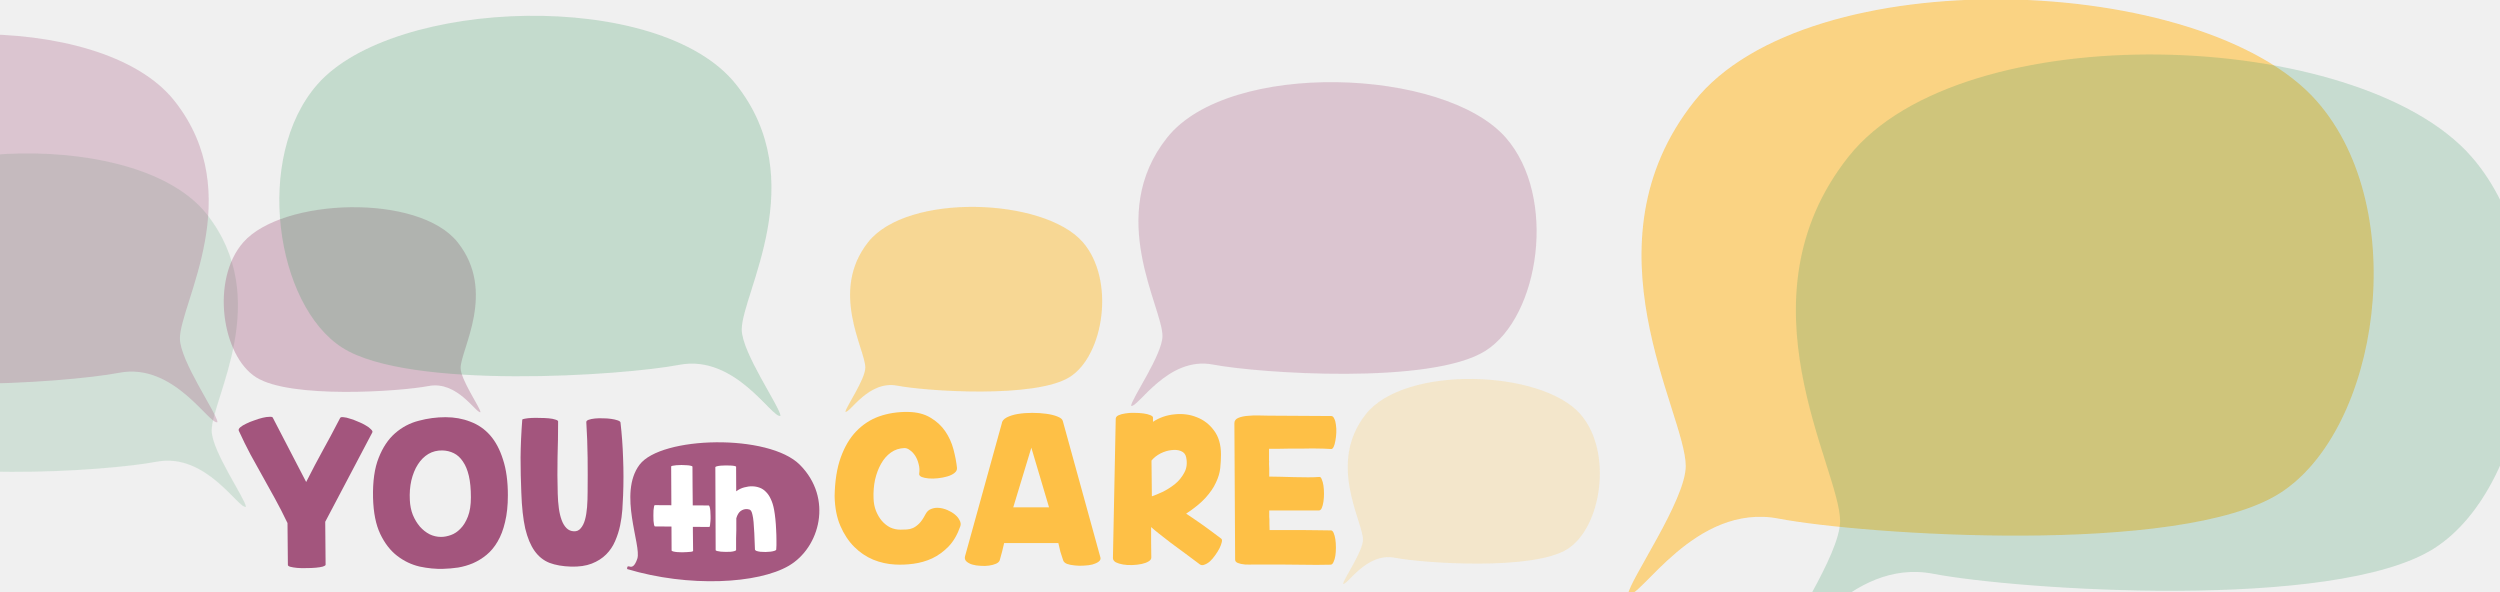
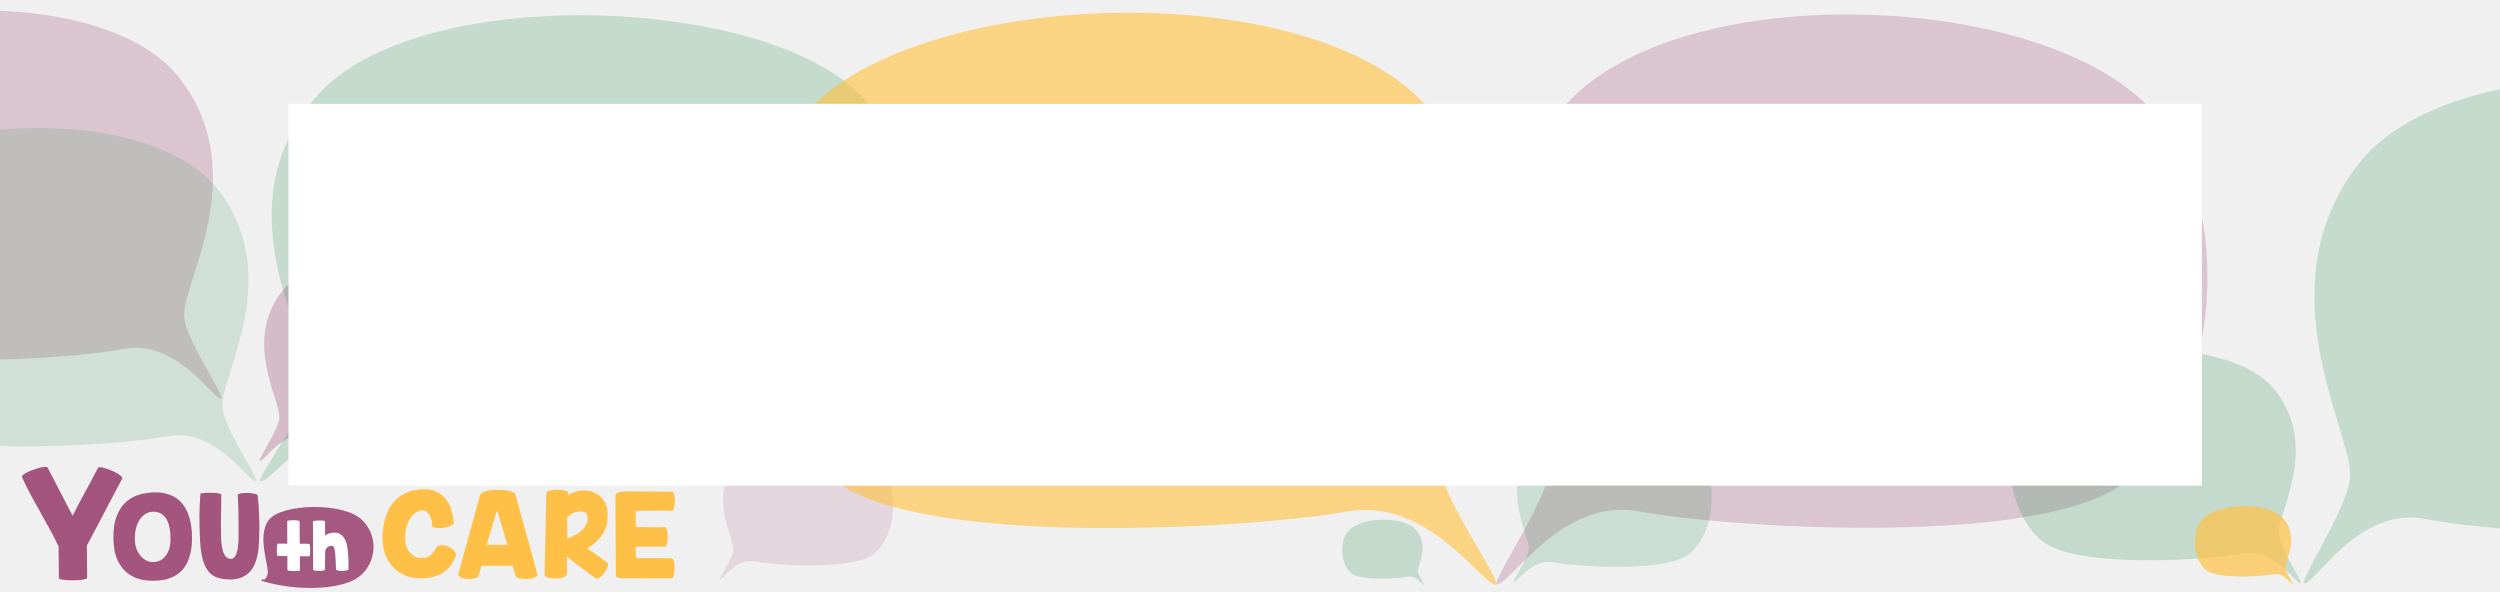
<svg xmlns="http://www.w3.org/2000/svg" id="a" width="1091.25" height="258" viewBox="0 0 1091.25 258" version="1.1" xml:space="preserve">
  <defs id="defs147">
    <rect x="86.87" y="302.687" width="211.229" height="114.004" id="rect236" />
    <rect x="86.87" y="302.687" width="211.229" height="114.004" id="rect236-3" />
+     <filter style="color-interpolation-filters:sRGB;" id="filter6237" x="-0.064" y="-0.17" width="1.175" height="1.331">
+       <feFlood flood-opacity="0.165" flood-color="rgb(0,0,0)" result="flood" id="feFlood6227" />
+       <feComposite in="flood" in2="SourceGraphic" operator="in" result="composite1" id="feComposite6229" />
+       <feGaussianBlur in="composite1" stdDeviation="4" result="blur" id="feGaussianBlur6231" />
+       <feOffset dx="7.053" dy="-0.47" result="offset" id="feOffset6233" />
+       <feComposite in="SourceGraphic" in2="offset" operator="over" result="composite2" id="feComposite6235" />
+     </filter>
+     <filter style="color-interpolation-filters:sRGB;" id="filter6249" x="-0.196" y="-0.285" width="1.537" height="1.556">
+       <feFlood flood-opacity="0.165" flood-color="rgb(0,0,0)" result="flood" id="feFlood6239" />
+       <feComposite in="flood" in2="SourceGraphic" operator="in" result="composite1" id="feComposite6241" />
+       <feGaussianBlur in="composite1" stdDeviation="4" result="blur" id="feGaussianBlur6243" />
+       <feOffset dx="7.053" dy="-0.47" result="offset" id="feOffset6245" />
+       <feComposite in="SourceGraphic" in2="offset" operator="over" result="composite2" id="feComposite6247" />
+     </filter>
+     <filter style="color-interpolation-filters:sRGB;" id="filter6261" x="-0.2" y="-0.295" width="1.546" height="1.577">
+       <feFlood flood-opacity="0.165" flood-color="rgb(0,0,0)" result="flood" id="feFlood6251" />
+       <feComposite in="flood" in2="SourceGraphic" operator="in" result="composite1" id="feComposite6253" />
+       <feGaussianBlur in="composite1" stdDeviation="4" result="blur" id="feGaussianBlur6255" />
+       <feOffset dx="7.053" dy="-0.47" result="offset" id="feOffset6257" />
+       <feComposite in="SourceGraphic" in2="offset" operator="over" result="composite2" id="feComposite6259" />
+     </filter>
+     <filter style="color-interpolation-filters:sRGB;" id="filter6273" x="-0.044" y="-0.15" width="1.12" height="1.293">
+       <feFlood flood-opacity="0.165" flood-color="rgb(0,0,0)" result="flood" id="feFlood6263" />
+       <feComposite in="flood" in2="SourceGraphic" operator="in" result="composite1" id="feComposite6265" />
+       <feGaussianBlur in="composite1" stdDeviation="4" result="blur" id="feGaussianBlur6267" />
+       <feOffset dx="7.053" dy="-0.47" result="offset" id="feOffset6269" />
+       <feComposite in="SourceGraphic" in2="offset" operator="over" result="composite2" id="feComposite6271" />
+     </filter>
  </defs>
-   <path style="opacity:0.341;fill:#fdc244;fill-opacity:0.635;stroke-width:1.596" d="m 586.256,254.86 c 0.235,-2.146 8.668,-14.155 8.68,-19.289 0.019,-8.013 -15.788,-33.318 1.28,-54.823 17.068,-21.504 76.619,-19.374 93.601,0 14.308,16.323 9.342,49.434 -5.61,58.911 -14.953,9.477 -62.687,6.218 -75.304,3.8 -12.618,-2.417 -20.795,12.158 -22.647,11.4 z" id="path4103-2-3-9-2-9" />
-   <path style="opacity:0.327;fill:#38955c;fill-opacity:0.502;stroke-width:2.751" d="m 107.374,221.209 c -0.405,-3.701 -14.947,-24.408 -14.968,-33.261 -0.032,-13.817 27.224,-57.453 -2.207,-94.533 -29.431,-37.081 -132.118,-33.407 -161.401,0 -24.672,28.146 -16.109,85.241 9.674,101.583 25.783,16.342 108.094,10.722 129.851,6.553 21.757,-4.168 35.858,20.964 39.051,19.658 z" id="path4103-2-3-9-2-8-7" />
-   <g aria-label="YOU" transform="matrix(1.117957,0,0,1.117957,5.228708,-169.6748)" id="text234" style="font-size:14.667px;-inkscape-font-specification:sans-serif;white-space:pre;shape-inside:url(#rect236);display:inline;fill:#a3557d">
-     <path d="m 122.307,355.497 0.146,16.771 q 0,0.365 -1.094,0.729 -1.094,0.292 -2.771,0.438 -1.677,0.146 -3.646,0.146 -1.896,0.073 -3.573,-0.073 -1.604,-0.146 -2.698,-0.438 -1.021,-0.292 -0.948,-0.802 l -0.146,-16.26 q -2.406,-5.031 -4.812,-9.406 -2.406,-4.448 -4.813,-8.677 -2.406,-4.302 -4.813,-8.677 -2.333,-4.375 -4.594,-9.333 -0.219,-0.583 0.583,-1.312 0.875,-0.729 2.26,-1.385 1.458,-0.729 3.208,-1.312 1.75,-0.656 3.281,-1.021 1.531,-0.365 2.625,-0.365 1.167,-0.073 1.312,0.292 l 13.052,25.156 q 1.969,-3.938 3.5,-6.781 1.531,-2.844 2.99,-5.542 1.458,-2.698 3.062,-5.615 1.604,-2.99 3.719,-7.073 0.219,-0.438 1.312,-0.292 1.094,0.073 2.552,0.583 1.531,0.438 3.135,1.167 1.677,0.656 2.99,1.458 1.312,0.729 2.042,1.531 0.802,0.729 0.51,1.24 z" style="font-size:74.667px;font-family:'KG Inimitable Original';-inkscape-font-specification:'KG Inimitable Original, Normal'" id="path19557" />
+   <path style="opacity:0.275;fill:#a3557d;fill-opacity:1;stroke-width:4.427" d="m 653.143,254.967 c 0.651,-5.966 24.008,-39.35 24.041,-53.623 0.053,-22.276 -43.727,-92.624 3.545,-152.405 47.272,-59.781 212.205,-53.858 259.239,0 39.628,45.377 25.875,137.424 -15.538,163.77 -41.413,26.347 -173.618,17.285 -208.564,10.565 -34.946,-6.72 -57.594,33.798 -62.723,31.692 z" id="path4103-2-3-9-5" />
+   <g aria-label="YOU" transform="matrix(0.6515361,0,0,0.6515361,-42.33119,9.893285)" id="text234" style="font-size:14.667px;-inkscape-font-specification:sans-serif;white-space:pre;shape-inside:url(#rect236);display:inline;fill:#a3557d">
+     <path d="m 123.175,350.325 0.187,21.561 q 0,0.469 -1.406,0.937 -1.406,0.375 -3.562,0.562 -2.156,0.187 -4.687,0.187 -2.437,0.094 -4.594,-0.094 -2.062,-0.188 -3.469,-0.562 -1.312,-0.375 -1.219,-1.031 l -0.188,-20.905 q -3.094,-6.468 -6.187,-12.093 -3.094,-5.718 -6.187,-11.156 -3.094,-5.531 -6.187,-11.156 -3,-5.625 -5.906,-11.999 -0.281,-0.75 0.75,-1.687 1.125,-0.937 2.906,-1.781 1.875,-0.937 4.125,-1.687 2.25,-0.844 4.219,-1.312 1.969,-0.469 3.375,-0.469 1.5,-0.094 1.687,0.375 l 16.78,32.342 q 2.531,-5.062 4.5,-8.718 1.969,-3.656 3.844,-7.125 1.875,-3.469 3.937,-7.218 2.062,-3.844 4.781,-9.093 0.281,-0.562 1.687,-0.375 1.406,0.094 3.281,0.75 1.969,0.562 4.031,1.5 2.156,0.844 3.844,1.875 1.687,0.937 2.625,1.969 1.031,0.937 0.656,1.594 z" style="font-size:74.667px;font-family:'KG Inimitable Original';-inkscape-font-specification:'KG Inimitable Original, Normal';stroke-width:1.286" id="path19557" />
    <path d="m 193.619,345.143 q 0,5.979 -1.094,10.427 -1.021,4.448 -2.917,7.656 -1.823,3.135 -4.302,5.177 -2.479,2.042 -5.323,3.281 -2.771,1.167 -5.76,1.677 -2.99,0.438 -5.833,0.51 -4.375,0.146 -9.188,-0.875 -4.74,-1.094 -8.75,-4.156 -4.01,-3.062 -6.635,-8.531 -2.625,-5.469 -2.844,-14.219 -0.219,-9.479 2.188,-15.531 2.406,-6.125 6.417,-9.625 4.083,-3.573 9.26,-4.885 5.177,-1.385 10.427,-1.385 5.25,0 9.698,1.75 4.521,1.677 7.729,5.323 3.208,3.646 5.031,9.479 1.896,5.76 1.896,13.927 z m -38.281,1.896 q 0.146,3.135 1.167,5.76 1.094,2.625 2.771,4.594 1.677,1.896 3.792,2.99 2.115,1.021 4.448,1.021 1.823,0 3.865,-0.729 2.042,-0.729 3.719,-2.479 1.75,-1.75 2.917,-4.74 1.167,-2.99 1.167,-7.51 0,-4.958 -0.802,-8.385 -0.802,-3.427 -2.333,-5.615 -1.458,-2.188 -3.5,-3.208 -2.042,-1.021 -4.448,-1.094 -3.063,-0.073 -5.542,1.385 -2.406,1.458 -4.083,4.083 -1.677,2.625 -2.552,6.271 -0.802,3.573 -0.583,7.656 z" style="font-size:74.667px;font-family:'KG Inimitable Original';-inkscape-font-specification:'KG Inimitable Original, Normal'" id="path19559" />
    <path d="m 219.432,359.216 q 1.604,0.073 2.625,-1.167 1.094,-1.24 1.677,-3.354 0.583,-2.115 0.802,-4.885 0.219,-2.844 0.219,-5.906 0.073,-6.635 0,-13.49 -0.073,-6.854 -0.51,-13.781 -0.073,-0.583 0.875,-0.948 1.021,-0.365 2.479,-0.51 1.458,-0.146 3.135,-0.073 1.75,0 3.208,0.219 1.531,0.219 2.552,0.583 1.021,0.365 1.094,0.802 0.802,6.927 1.021,14.073 0.292,7.073 0,14.438 -0.073,2.479 -0.292,5.542 -0.219,3.062 -0.875,6.198 -0.656,3.135 -1.969,6.125 -1.24,2.917 -3.5,5.177 -2.26,2.26 -5.615,3.573 -3.354,1.312 -8.167,1.167 -4.812,-0.146 -8.312,-1.458 -3.5,-1.385 -5.833,-4.667 -2.333,-3.281 -3.646,-8.75 -1.24,-5.542 -1.531,-14 -0.292,-6.854 -0.292,-13.781 0.073,-7 0.656,-14.656 0,-0.292 1.021,-0.438 1.094,-0.219 2.625,-0.292 1.604,-0.073 3.354,0 1.823,0 3.354,0.146 1.604,0.146 2.625,0.51 1.021,0.292 1.021,0.729 0,7 -0.219,13.927 -0.146,6.927 0.073,14.292 0.073,2.99 0.438,5.688 0.365,2.625 1.094,4.594 0.729,1.969 1.896,3.135 1.167,1.167 2.917,1.24 z" style="font-size:74.667px;font-family:'KG Inimitable Original';-inkscape-font-specification:'KG Inimitable Original, Normal'" id="path19561" />
  </g>
-   <path style="opacity:0.979;fill:#a3557d;fill-opacity:1;stroke-width:1.193" d="m 273.732,248.388 c 0.042,-3.326 2.229,2.122 4.459,-4.531 1.904,-5.68 -8.443,-28.467 0.957,-40.986 9.4,-12.519 56.376,-13.638 69.977,0 14.607,14.647 8.722,36.125 -4.735,44.042 -13.457,7.917 -43.681,9.577 -70.658,1.474 z" id="path4103" />
-   <g aria-label="th" transform="matrix(1.117957,0,0,1.117957,187.1148,-142.58)" id="text234-6" style="font-size:14.667px;-inkscape-font-specification:sans-serif;white-space:pre;shape-inside:url(#rect236-3);display:inline;fill:#a3557d">
+   <path style="opacity:0.979;fill:#a3557d;fill-opacity:1;stroke-width:0.695" d="m 114.151,253.537 c 0.025,-1.938 1.299,1.236 2.599,-2.64 1.11,-3.31 -4.921,-16.59 0.558,-23.886 5.478,-7.296 32.856,-7.948 40.782,0 8.513,8.536 5.083,21.053 -2.76,25.668 -7.842,4.614 -25.457,5.582 -41.179,0.859 z" id="path4103" />
+   <g aria-label="th" transform="matrix(0.6515361,0,0,0.6515361,63.67056,25.68388)" id="text234-6" style="font-size:14.667px;-inkscape-font-specification:sans-serif;white-space:pre;shape-inside:url(#rect236-3);display:inline;fill:#a3557d">
    <path d="m 94.683,309.722 q -0.042,-0.208 0.54,-0.333 0.582,-0.125 1.496,-0.208 0.914,-0.083 1.995,-0.083 1.122,0 2.037,0.083 0.956,0.042 1.579,0.208 0.623,0.125 0.665,0.333 0.042,3.242 0.042,7.606 0.042,4.323 0.083,8.894 0.042,4.572 0.042,8.894 0.042,4.323 0.083,7.564 -0.083,0.166 -0.748,0.291 -0.623,0.083 -1.538,0.125 -0.914,0.083 -1.995,0.083 -1.039,0 -1.953,-0.083 -0.914,-0.083 -1.538,-0.249 -0.623,-0.166 -0.623,-0.416 z M 109.313,324.892 q 0.249,0 0.416,0.623 0.166,0.582 0.249,1.496 0.083,0.914 0.083,1.995 0.042,1.039 -0.042,1.995 -0.042,0.914 -0.166,1.579 -0.083,0.623 -0.249,0.707 -3.242,0 -5.736,-0.042 -2.494,-0.042 -4.863,-0.042 -2.369,-0.042 -4.904,-0.083 -2.494,-0.042 -5.736,-0.042 -0.208,0 -0.374,-0.623 -0.125,-0.665 -0.208,-1.579 -0.042,-0.956 -0.042,-2.037 0,-1.122 0.042,-2.037 0.083,-0.914 0.208,-1.496 0.125,-0.582 0.333,-0.54 z" style="font-size:42.56px;font-family:'KG Inimitable Original';-inkscape-font-specification:'KG Inimitable Original, Normal';fill:#ffffff" id="path19564" />
    <path d="m 111.931,309.971 q 0,-0.208 0.582,-0.374 0.623,-0.166 1.496,-0.249 0.914,-0.083 1.953,-0.083 1.081,0 1.953,0.042 0.914,0.042 1.496,0.166 0.623,0.125 0.623,0.333 l 0.042,9.559 q 1.496,-1.122 3.159,-1.538 1.704,-0.457 3.117,-0.416 1.538,0.042 2.868,0.54 1.372,0.499 2.452,1.621 1.122,1.081 1.912,2.826 0.831,1.704 1.288,4.198 0.291,1.579 0.499,3.616 0.208,1.995 0.291,4.115 0.125,2.12 0.125,4.156 0.042,2.037 -0.083,3.616 -0.042,0.291 -0.665,0.499 -0.623,0.208 -1.538,0.333 -0.914,0.083 -1.995,0.125 -1.081,0 -1.995,-0.083 -0.914,-0.125 -1.538,-0.333 -0.582,-0.249 -0.582,-0.623 -0.125,-3.741 -0.249,-6.318 -0.125,-2.618 -0.291,-4.364 -0.166,-1.746 -0.416,-2.743 -0.208,-0.998 -0.499,-1.496 -0.291,-0.499 -0.707,-0.623 -0.374,-0.125 -0.873,-0.166 -1.372,-0.083 -2.535,0.748 -1.122,0.831 -1.704,2.826 0,1.663 0,2.785 0,1.122 0,1.953 0,0.831 -0.042,1.538 0,0.665 -0.042,1.496 0,0.831 0,1.953 0,1.081 0,2.702 -0.083,0.249 -0.707,0.416 -0.582,0.166 -1.455,0.249 -0.873,0.042 -1.912,0.042 -0.998,0 -1.87,-0.083 -0.831,-0.125 -1.455,-0.249 -0.582,-0.166 -0.582,-0.374 z" style="font-size:42.56px;font-family:'KG Inimitable Original';-inkscape-font-specification:'KG Inimitable Original, Normal';fill:#ffffff" id="path19566" />
  </g>
-   <g aria-label="CARE" id="text2834" style="font-size:118.361px;font-family:'KG Inimitable Original';-inkscape-font-specification:'KG Inimitable Original, Normal';fill:#fec046;stroke-width:1.585">
+   <g aria-label="CARE" id="text2834" style="font-size:118.361px;font-family:'KG Inimitable Original';-inkscape-font-specification:'KG Inimitable Original, Normal';fill:#fec046;stroke-width:1.585" transform="matrix(0.5827919,0,0,0.5827919,-45.37844,108.7784)">
    <path d="m 403.993,224.45 q 0.894,-1.708 2.439,-2.277 1.626,-0.651 3.415,-0.488 1.87,0.163 3.74,0.976 1.87,0.813 3.253,1.952 1.382,1.138 2.033,2.521 0.732,1.301 0.325,2.521 -1.87,5.448 -5.123,8.863 -3.253,3.334 -7.156,5.204 -3.903,1.789 -8.213,2.358 -4.228,0.569 -8.131,0.325 -4.798,-0.244 -9.432,-2.114 -4.635,-1.952 -8.294,-5.611 -3.659,-3.659 -6.017,-9.107 -2.358,-5.448 -2.521,-12.929 0.163,-10.002 2.683,-16.995 2.521,-6.993 6.749,-11.384 4.31,-4.472 10.002,-6.505 5.773,-2.033 12.522,-1.952 5.936,0.081 9.92,2.521 3.984,2.358 6.424,5.936 2.439,3.578 3.578,7.887 1.138,4.31 1.545,8.131 0.081,1.22 -1.138,2.195 -1.138,0.894 -3.009,1.464 -1.87,0.569 -4.147,0.813 -2.195,0.244 -4.066,0.081 -1.87,-0.163 -3.09,-0.651 -1.22,-0.569 -1.057,-1.464 0.325,-2.114 -0.244,-4.147 -0.488,-2.033 -1.464,-3.578 -0.976,-1.545 -2.277,-2.439 -1.22,-0.976 -2.358,-0.976 -3.415,0.081 -6.017,1.952 -2.602,1.87 -4.31,4.96 -1.708,3.009 -2.602,6.912 -0.813,3.903 -0.651,8.131 0.081,2.927 1.057,5.448 0.976,2.439 2.521,4.31 1.626,1.87 3.659,2.927 2.114,0.976 4.472,0.976 1.464,0 2.846,-0.081 1.382,-0.081 2.683,-0.651 1.382,-0.651 2.683,-1.952 1.382,-1.382 2.765,-4.066 z" style="font-size:83.266px" id="path19569" />
    <path d="m 480.347,243.396 q 0.244,0.976 -0.813,1.789 -0.976,0.732 -2.683,1.22 -1.626,0.407 -3.74,0.488 -2.114,0.163 -3.984,-0.081 -1.87,-0.163 -3.334,-0.651 -1.382,-0.569 -1.708,-1.545 -0.651,-1.87 -1.22,-3.74 -0.488,-1.87 -0.894,-3.822 H 438.308 q -0.407,1.87 -0.894,3.74 -0.488,1.87 -1.057,3.822 -0.325,0.894 -1.626,1.464 -1.301,0.569 -3.09,0.813 -1.708,0.244 -3.74,0.081 -1.952,-0.081 -3.578,-0.569 -1.545,-0.488 -2.521,-1.382 -0.894,-0.894 -0.569,-2.195 l 16.019,-57.896 q 0.163,-1.626 2.114,-2.683 2.033,-1.057 4.879,-1.545 2.927,-0.488 6.261,-0.488 3.415,0 6.261,0.407 2.927,0.407 4.879,1.22 2.033,0.813 2.277,1.952 z M 442.292,221.441 h 15.612 l -7.725,-26.021 z" style="font-size:83.266px" id="path19571" />
    <path d="m 487.015,182.817 q 0,-0.976 1.22,-1.545 1.22,-0.569 3.009,-0.813 1.87,-0.325 3.903,-0.244 2.114,0 3.903,0.244 1.87,0.244 3.009,0.732 1.22,0.488 1.22,1.057 v 1.87 q 4.228,-2.765 9.351,-3.253 5.204,-0.569 9.676,1.22 4.554,1.708 7.562,5.773 3.09,4.066 3.09,10.49 0,2.927 -0.325,6.017 -0.325,3.009 -1.87,6.261 -1.464,3.253 -4.554,6.668 -3.009,3.334 -8.457,6.912 2.114,1.382 3.984,2.683 1.952,1.301 3.74,2.602 1.87,1.301 3.659,2.683 1.87,1.382 3.903,2.927 0.569,0.407 0.244,1.626 -0.244,1.138 -0.976,2.602 -0.732,1.464 -1.87,3.009 -1.057,1.545 -2.277,2.683 -1.22,1.057 -2.439,1.464 -1.138,0.488 -2.033,-0.163 -3.171,-2.358 -6.424,-4.798 -3.253,-2.439 -6.18,-4.554 -2.846,-2.195 -5.123,-3.984 -2.277,-1.789 -3.497,-2.927 0,3.09 0,6.586 0.081,3.497 0.081,6.586 0.081,1.057 -1.138,1.789 -1.138,0.732 -3.009,1.138 -1.87,0.407 -4.147,0.488 -2.195,0.081 -4.066,-0.244 -1.87,-0.325 -3.171,-0.976 -1.22,-0.732 -1.22,-1.87 z m 15.775,33.827 q 1.708,-0.569 4.554,-1.87 2.846,-1.382 5.448,-3.415 2.602,-2.114 4.147,-5.041 1.626,-2.927 0.813,-6.749 -0.407,-1.952 -2.277,-2.683 -1.789,-0.732 -4.147,-0.407 -2.358,0.244 -4.798,1.464 -2.358,1.22 -3.903,3.09 z" style="font-size:83.266px" id="path19573" />
    <path d="m 538.812,184.687 q 0,-1.545 1.708,-2.277 1.789,-0.732 4.147,-0.894 2.358,-0.244 4.879,-0.163 2.521,0.081 4.147,0.081 l 27.403,0.163 q 0.813,0 1.301,1.138 0.569,1.057 0.732,2.683 0.244,1.545 0.163,3.497 -0.081,1.87 -0.407,3.497 -0.244,1.545 -0.732,2.602 -0.488,1.057 -1.138,0.976 -1.22,-0.081 -3.334,-0.163 -2.114,-0.081 -4.716,-0.081 -2.602,0 -5.367,0.081 -2.765,0 -5.367,0 -2.602,0 -4.798,0.081 -2.195,0 -3.497,0 0,2.439 0,3.578 0,1.138 0,1.708 0.081,0.488 0,0.732 0,0.244 0,0.813 0.081,0.488 0.081,1.708 0,1.138 0,3.578 1.952,0 4.879,0.081 2.927,0.081 6.017,0.163 3.09,0 6.017,0.081 3.009,0 4.96,-0.163 0.651,-0.081 1.057,1.057 0.488,1.057 0.732,2.683 0.244,1.626 0.244,3.578 0,1.87 -0.244,3.497 -0.244,1.626 -0.732,2.765 -0.488,1.057 -1.301,1.057 h -21.63 q 0,1.952 0,2.765 0.081,0.813 0.081,1.138 0,0.244 0,0.325 0,0 0,0.325 0,0.325 0,1.22 0.081,0.813 0.081,2.765 2.439,0 6.017,0 3.578,0 7.4,0 3.822,0 7.4,0.081 3.578,0 6.017,0.081 0.651,0 1.138,1.138 0.488,1.138 0.732,2.765 0.244,1.626 0.244,3.578 0,1.952 -0.244,3.578 -0.244,1.626 -0.813,2.765 -0.488,1.138 -1.301,1.138 -2.114,0.081 -6.099,0.081 -3.903,0 -8.294,-0.081 -4.31,0 -8.294,-0.081 -3.984,0 -6.099,0 -2.114,0 -4.391,0 -2.277,0.081 -4.147,0 -1.87,-0.163 -3.09,-0.651 -1.22,-0.488 -1.22,-1.464 z" style="font-size:83.266px" id="path19575" />
  </g>
-   <path style="opacity:0.275;fill:#a3557d;fill-opacity:1;stroke-width:3.021" d="m 94.965,184.29 c -0.445,-4.063 -16.412,-26.801 -16.435,-36.522 -0.036,-15.172 29.893,-63.085 -2.423,-103.801 -32.317,-40.716 -145.071,-36.683 -177.225,0 -27.091,30.906 -17.689,93.598 10.622,111.543 28.311,17.945 118.692,11.773 142.582,7.196 23.89,-4.577 39.373,23.019 42.88,21.585 z" id="path4103-2-3" />
-   <path style="opacity:0.275;fill:#a3557d;fill-opacity:1;stroke-width:2.52" d="m 493.707,177.139 c 0.371,-3.39 13.691,-22.357 13.71,-30.467 0.03,-12.656 -24.937,-52.626 2.022,-86.591 26.959,-33.966 121.018,-30.601 147.841,0 22.599,25.782 14.756,78.08 -8.861,93.049 -23.617,14.969 -99.013,9.821 -118.942,6.003 -19.929,-3.818 -32.845,19.203 -35.77,18.007 z" id="path4103-2-3-9" />
+   <path style="opacity:0.275;fill:#a3557d;fill-opacity:1;stroke-width:3.021" d="m 96.816,173.92 c -0.445,-4.063 -16.412,-26.801 -16.435,-36.522 -0.036,-15.172 29.893,-63.085 -2.423,-103.801 -32.317,-40.716 -145.071,-36.683 -177.225,0 -27.091,30.906 -17.689,93.598 10.622,111.543 28.311,17.945 118.692,11.773 142.582,7.196 23.89,-4.577 39.373,23.019 42.88,21.585 z" id="path4103-2-3" />
+   <path style="opacity:0.166;fill:#a3557d;fill-opacity:1;stroke-width:1.077" d="m 314.257,252.773 c 0.159,-1.448 5.85,-9.553 5.858,-13.018 0.013,-5.408 -10.655,-22.487 0.864,-37 11.519,-14.513 51.711,-13.076 63.172,0 9.657,11.016 6.305,33.363 -3.786,39.759 -10.092,6.396 -42.308,4.197 -50.823,2.565 -8.516,-1.632 -14.035,8.205 -15.285,7.694 z" id="path4103-2-3-9" />
+   <path style="opacity:0.822;fill:#36965c;fill-opacity:0.239;stroke-width:1.232" d="m 660.616,254.263 c 0.181,-1.658 6.695,-10.932 6.704,-14.898 0.015,-6.189 -12.194,-25.733 0.989,-42.342 13.182,-16.609 59.177,-14.963 72.293,0 11.051,12.607 7.216,38.18 -4.333,45.5 -11.549,7.32 -48.416,4.802 -58.161,2.935 -9.745,-1.867 -16.061,9.39 -17.491,8.805 z" id="path4103-2-3-9-2-9-9" />
+   <path style="opacity:0.275;fill:#a3557d;fill-opacity:1;stroke-width:0.503" d="m 811.958,146.507 c 0.074,-0.677 2.733,-4.464 2.737,-6.083 0.006,-2.527 -4.979,-10.507 0.404,-17.288 5.382,-6.781 24.161,-6.109 29.516,0 4.512,5.147 2.946,15.589 -1.769,18.577 -4.715,2.989 -19.768,1.961 -23.747,1.198 -3.979,-0.762 -6.557,3.834 -7.142,3.595 z" id="path4103-2-3-9-7" />
  <path style="opacity:0.836;fill:#fdc244;fill-opacity:0.635;stroke-width:1.596" d="m 369.026,179.749 c 0.235,-2.146 8.668,-14.155 8.68,-19.289 0.019,-8.013 -15.788,-33.318 1.28,-54.823 17.068,-21.504 76.619,-19.374 93.601,0 14.308,16.323 9.342,49.434 -5.61,58.911 -14.953,9.477 -62.687,6.218 -75.304,3.8 -12.618,-2.417 -20.795,12.158 -22.647,11.4 z" id="path4103-2-3-9-2" />
-   <path style="opacity:0.336;fill:#a3557d;fill-opacity:1;stroke-width:1.596" d="m 209.744,179.897 c -0.235,-2.146 -8.668,-14.155 -8.68,-19.289 -0.019,-8.013 15.788,-33.318 -1.28,-54.823 -17.068,-21.504 -76.619,-19.374 -93.601,0 -14.308,16.323 -9.342,49.434 5.61,58.911 14.953,9.477 62.687,6.218 75.304,3.8 12.618,-2.417 20.795,12.158 22.647,11.4 z" id="path4103-2-3-9-2-8" />
-   <path style="opacity:0.474;fill:#38955c;fill-opacity:0.502;stroke-width:3.115" d="m 340.707,181.499 c -0.459,-4.189 -16.92,-27.63 -16.944,-37.653 -0.037,-15.641 30.818,-65.038 -2.498,-107.014 -33.317,-41.976 -149.56,-37.818 -182.71,0 -27.929,31.862 -18.236,96.495 10.951,114.995 29.187,18.5 122.365,12.137 146.994,7.419 24.629,-4.719 40.591,23.732 44.207,22.253 z" id="path4103-2-3-9-2-8-6" />
-   <path style="opacity:0.9;fill:#fec145;fill-opacity:0.706;stroke-width:4.634" d="m 710.626,259.472 c 0.682,-6.232 25.172,-41.106 25.207,-56.016 0.055,-23.27 -45.848,-96.757 3.717,-159.205 49.565,-62.448 222.502,-56.262 271.818,0 41.551,47.402 27.13,143.556 -16.292,171.078 -43.422,27.522 -182.043,18.057 -218.684,11.037 -36.641,-7.02 -60.388,35.306 -65.767,33.107 z" id="path4103-2-3-9-2-2" />
-   <path style="opacity:0.9;fill:#36965c;fill-opacity:0.239;stroke-width:4.634" d="m 777.999,283.546 c 0.682,-6.232 25.172,-41.106 25.207,-56.016 0.055,-23.27 -45.848,-96.757 3.717,-159.205 49.565,-62.448 222.502,-56.262 271.818,0 41.551,47.402 27.13,143.556 -16.292,171.078 -43.422,27.522 -182.043,18.057 -218.684,11.037 -36.641,-7.02 -60.388,35.306 -65.767,33.107 z" id="path4103-2-3-9-2-2-1" />
+   <path style="opacity:0.336;fill:#a3557d;fill-opacity:1;stroke-width:1.596" d="m 113.256,201.193 c 0.235,-2.146 8.668,-14.155 8.68,-19.289 0.019,-8.013 -15.788,-33.318 1.28,-54.823 17.068,-21.504 76.619,-19.374 93.601,0 14.308,16.323 9.342,49.434 -5.61,58.911 -14.953,9.477 -62.687,6.218 -75.304,3.8 -12.618,-2.417 -20.795,12.158 -22.647,11.4 z" id="path4103-2-3-9-2-8" />
+   <path style="opacity:0.474;fill:#38955c;fill-opacity:0.502;stroke-width:3.827" d="m 113.443,209.971 c 0.595,-4.878 21.943,-32.171 21.974,-43.84 0.048,-18.212 -39.967,-75.725 3.24,-124.6 43.207,-48.875 193.96,-44.033 236.95,0 36.22,37.098 23.65,112.352 -14.202,133.892 -37.852,21.54 -158.691,14.132 -190.632,8.638 -31.941,-5.494 -52.642,27.632 -57.33,25.91 z" id="path4103-2-3-9-2-8-6" />
+   <path style="opacity:0.474;fill:#38955c;fill-opacity:0.502;stroke-width:3.835" d="m 1005.471,254.59 c 0.552,-5.277 20.368,-34.807 20.396,-47.433 0.045,-19.704 -37.098,-81.931 3.008,-134.811 40.105,-52.88 180.034,-47.641 219.938,0 33.62,40.139 21.952,121.56 -13.182,144.865 -35.135,23.305 -147.298,15.29 -176.945,9.346 -29.648,-5.945 -48.862,29.896 -53.214,28.034 z" id="path4103-2-3-9-2-8-6-8" />
+   <path style="opacity:0.9;fill:#fec145;fill-opacity:0.706;stroke-width:4.542" d="m 653.369,255.142 c -0.682,-5.988 -25.172,-39.494 -25.207,-53.82 -0.055,-22.358 45.848,-92.964 -3.717,-152.965 -49.565,-60.001 -222.502,-54.056 -271.818,0 -41.551,45.544 -27.13,137.929 16.292,164.372 43.422,26.444 182.043,17.349 218.684,10.604 36.641,-6.745 60.388,33.922 65.767,31.809 z" id="path4103-2-3-9-2-2" />
+   <path style="opacity:1;fill:#36965c;fill-opacity:0.239;stroke-width:0.51" d="m 621.644,255.391 c -0.075,-0.685 -2.768,-4.52 -2.772,-6.16 -0.006,-2.559 5.042,-10.64 -0.409,-17.507 -5.451,-6.867 -24.468,-6.187 -29.891,0 -4.569,5.213 -2.983,15.786 1.792,18.813 4.775,3.027 20.019,1.986 24.048,1.214 4.029,-0.772 6.641,3.882 7.232,3.641 z" id="path4103-2-3-9-22" />
+   <path style="fill:#36965c;fill-opacity:0.239;stroke-width:1.814" d="m 1004.403,254.6 c -0.267,-2.44 -9.854,-16.092 -9.868,-21.928 -0.036,-9.109 17.948,-37.877 -1.455,-62.324 -19.403,-24.447 -87.102,-22.025 -106.408,0 -16.266,18.556 -10.621,56.197 6.378,66.972 16.998,10.774 71.264,7.069 85.608,4.32 14.344,-2.748 23.64,13.821 25.746,12.96 z" id="path4103-2-3-9-22-7" />
+   <path style="fill:#fec145;fill-opacity:0.706;stroke-width:0.609" d="m 1000.84,255.017 c -0.09,-0.819 -3.307,-5.399 -3.311,-7.358 -0.01,-3.056 6.022,-12.709 -0.488,-20.911 -6.511,-8.202 -29.226,-7.39 -35.703,0 -5.458,6.226 -3.563,18.856 2.14,22.471 5.703,3.615 23.911,2.372 28.724,1.45 4.813,-0.922 7.932,4.637 8.639,4.348 z" id="path4103-2-3-9-22-9" />
+   <rect style="opacity:1;fill:#ffffff;fill-opacity:1;stroke:none;stroke-opacity:1" id="rect374" width="835.185" height="166.667" x="125.926" y="45.333" />
+   <path style="opacity:0.327;fill:#38955c;fill-opacity:0.502;stroke-width:2.751" d="m 112.003,210.098 c -0.405,-3.701 -14.947,-24.408 -14.968,-33.261 -0.032,-13.817 27.224,-57.453 -2.207,-94.533 -29.431,-37.081 -132.118,-33.407 -161.401,0 -24.672,28.146 -16.109,85.241 9.674,101.583 25.783,16.342 108.094,10.722 129.851,6.553 21.757,-4.168 35.858,20.964 39.051,19.658 z" id="path4103-2-3-9-2-8-7" />
</svg>
